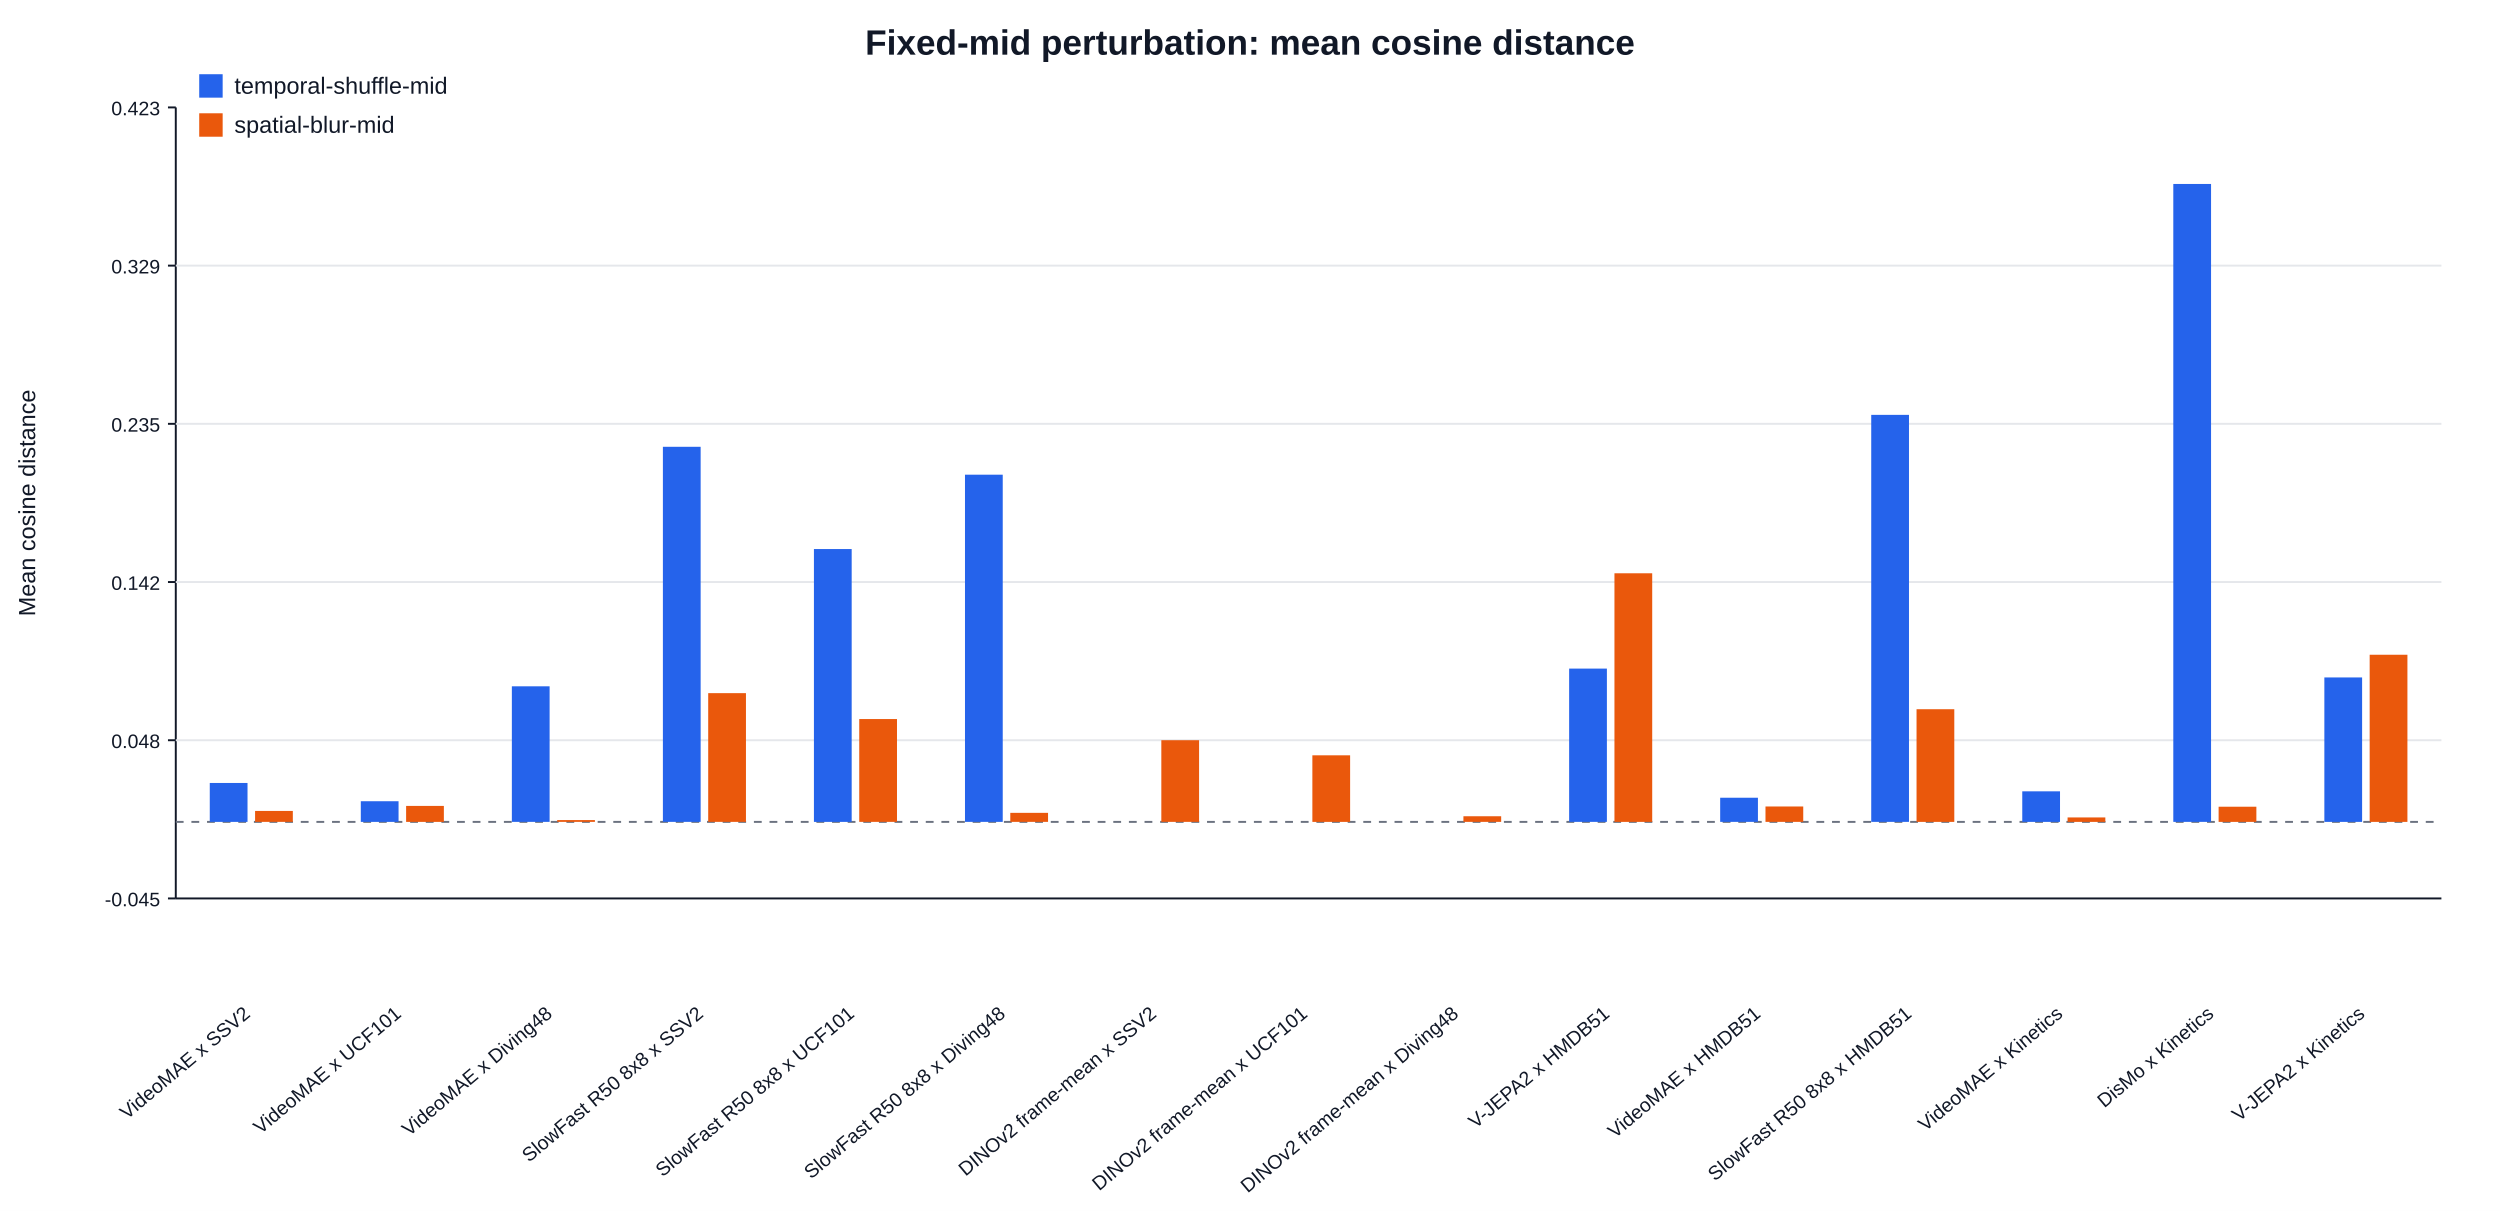
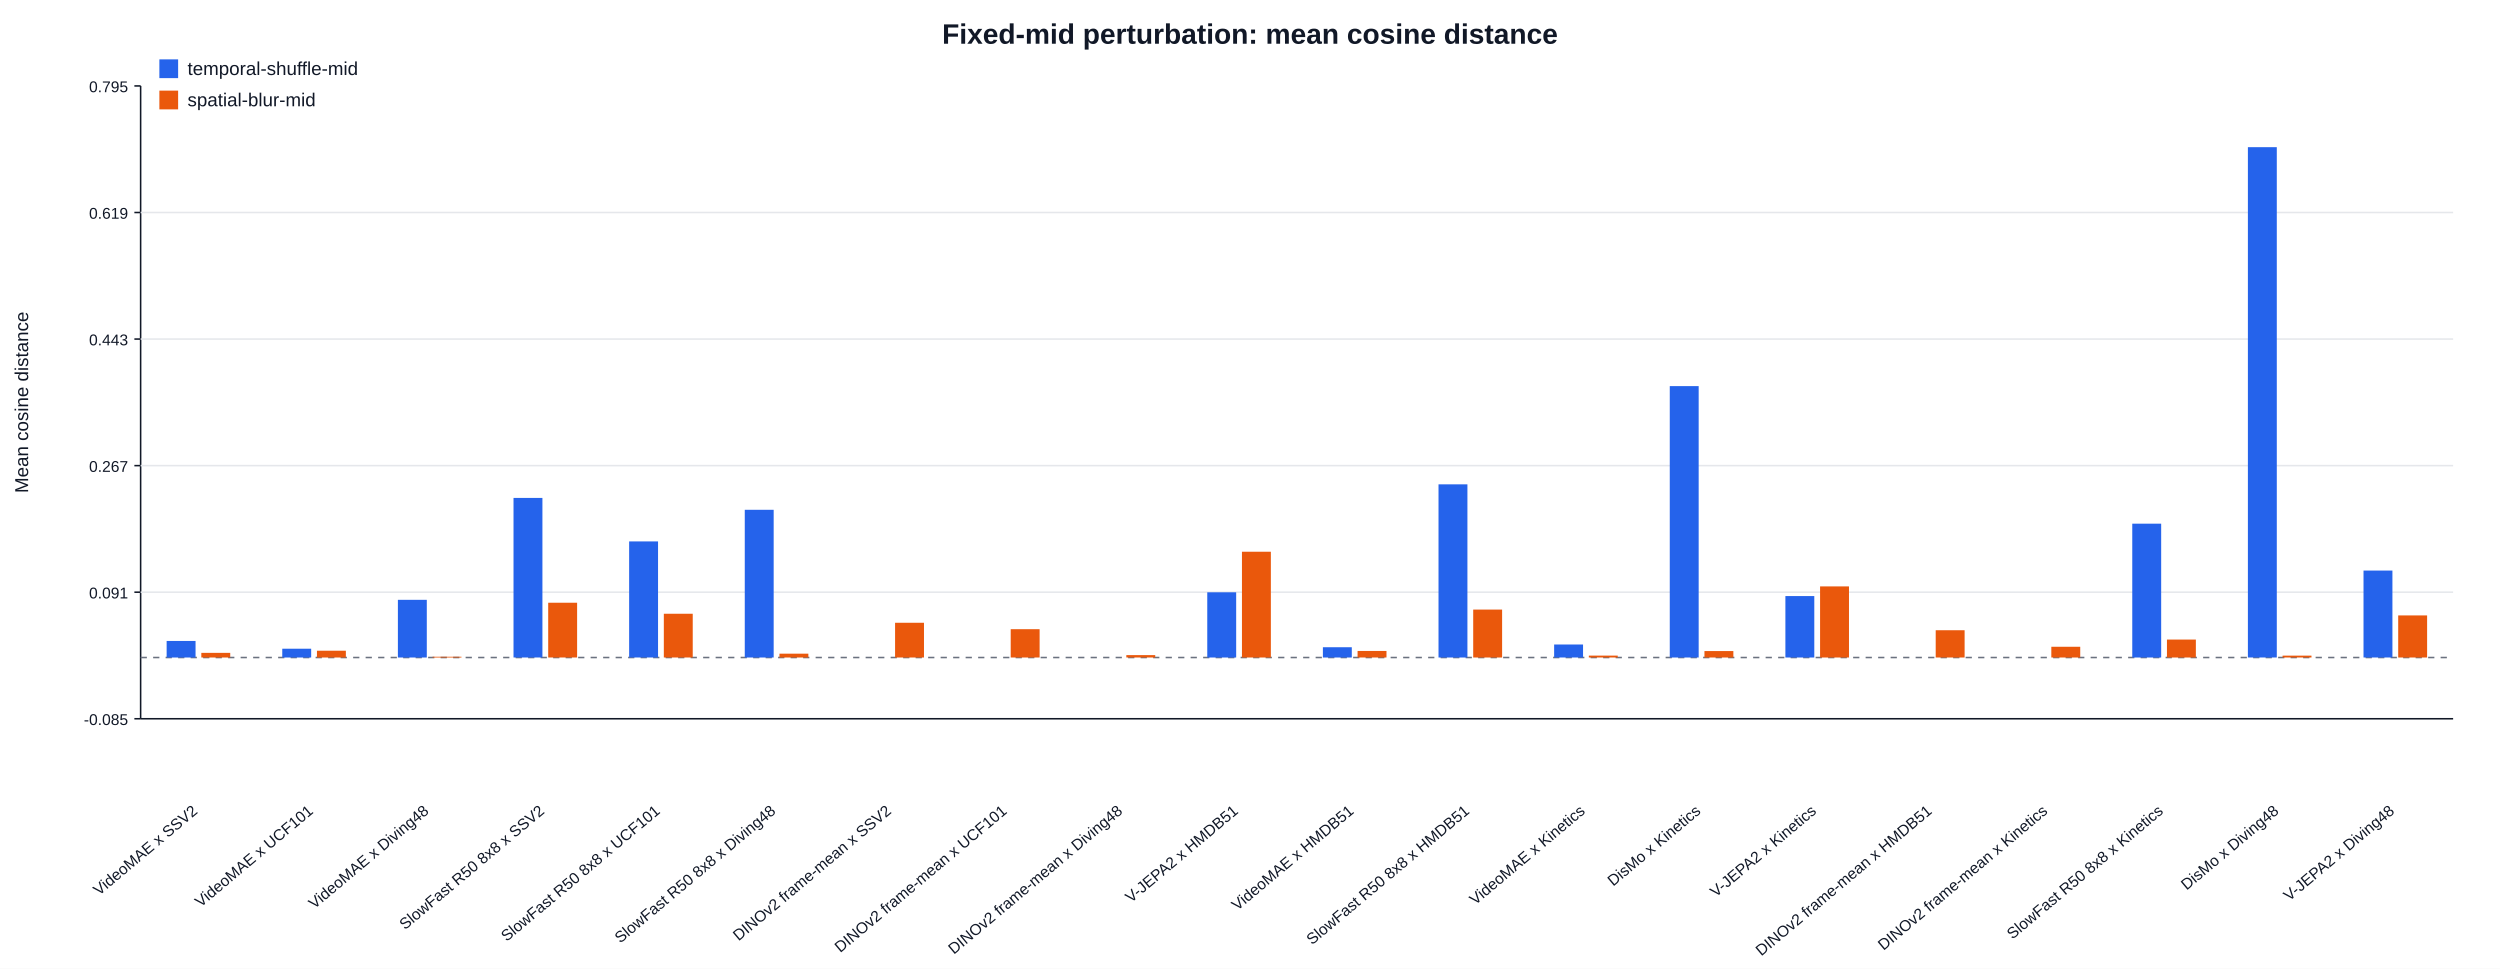
- <svg xmlns="http://www.w3.org/2000/svg" width="1280" height="620" viewBox="0 0 1280 620">
+ <svg xmlns="http://www.w3.org/2000/svg" width="1600" height="620" viewBox="0 0 1600 620">
  <rect width="100%" height="100%" fill="#ffffff" />
  <style>text { font-family: Arial, Helvetica, sans-serif; fill: #111827; }</style>
-   <text x="640.00" y="28.00" font-size="18" font-weight="700" text-anchor="middle">Fixed-mid perturbation: mean cosine distance</text>
+   <text x="800.00" y="28.00" font-size="18" font-weight="700" text-anchor="middle">Fixed-mid perturbation: mean cosine distance</text>
  <text x="18.00" y="257.50" font-size="12" font-weight="400" text-anchor="middle" transform="rotate(-90 18.00 257.50)">Mean cosine distance</text>
-   <line x1="90" y1="460" x2="1250" y2="460" stroke="#111827" stroke-width="1" />
+   <line x1="90" y1="460" x2="1570" y2="460" stroke="#111827" stroke-width="1" />
  <line x1="90" y1="55" x2="90" y2="460" stroke="#111827" stroke-width="1" />
  <line x1="86" y1="460.00" x2="90" y2="460.00" stroke="#111827" />
-   <text x="82.00" y="464.00" font-size="10" font-weight="400" text-anchor="end">-0.045</text>
+   <text x="82.00" y="464.00" font-size="10" font-weight="400" text-anchor="end">-0.085</text>
  <line x1="86" y1="379.00" x2="90" y2="379.00" stroke="#111827" />
-   <text x="82.00" y="383.00" font-size="10" font-weight="400" text-anchor="end">0.048</text>
-   <line x1="90" y1="379.00" x2="1250" y2="379.00" stroke="#e5e7eb" stroke-width="1" />
+   <text x="82.00" y="383.00" font-size="10" font-weight="400" text-anchor="end">0.091</text>
+   <line x1="90" y1="379.00" x2="1570" y2="379.00" stroke="#e5e7eb" stroke-width="1" />
  <line x1="86" y1="298.00" x2="90" y2="298.00" stroke="#111827" />
-   <text x="82.00" y="302.00" font-size="10" font-weight="400" text-anchor="end">0.142</text>
-   <line x1="90" y1="298.00" x2="1250" y2="298.00" stroke="#e5e7eb" stroke-width="1" />
+   <text x="82.00" y="302.00" font-size="10" font-weight="400" text-anchor="end">0.267</text>
+   <line x1="90" y1="298.00" x2="1570" y2="298.00" stroke="#e5e7eb" stroke-width="1" />
  <line x1="86" y1="217.00" x2="90" y2="217.00" stroke="#111827" />
-   <text x="82.00" y="221.00" font-size="10" font-weight="400" text-anchor="end">0.235</text>
-   <line x1="90" y1="217.00" x2="1250" y2="217.00" stroke="#e5e7eb" stroke-width="1" />
+   <text x="82.00" y="221.00" font-size="10" font-weight="400" text-anchor="end">0.443</text>
+   <line x1="90" y1="217.00" x2="1570" y2="217.00" stroke="#e5e7eb" stroke-width="1" />
  <line x1="86" y1="136.00" x2="90" y2="136.00" stroke="#111827" />
-   <text x="82.00" y="140.00" font-size="10" font-weight="400" text-anchor="end">0.329</text>
-   <line x1="90" y1="136.00" x2="1250" y2="136.00" stroke="#e5e7eb" stroke-width="1" />
+   <text x="82.00" y="140.00" font-size="10" font-weight="400" text-anchor="end">0.619</text>
+   <line x1="90" y1="136.00" x2="1570" y2="136.00" stroke="#e5e7eb" stroke-width="1" />
  <line x1="86" y1="55.00" x2="90" y2="55.00" stroke="#111827" />
-   <text x="82.00" y="59.00" font-size="10" font-weight="400" text-anchor="end">0.423</text>
-   <line x1="90" y1="420.81" x2="1250" y2="420.81" stroke="#6b7280" stroke-dasharray="4 4" />
-   <rect x="107.40" y="400.88" width="19.33" height="19.93" fill="#2563eb" />
-   <rect x="130.60" y="415.20" width="19.33" height="5.60" fill="#ea580c" />
-   <text x="128.67" y="520.00" font-size="10" font-weight="400" text-anchor="end" transform="rotate(-40 128.67 520.00)">VideoMAE x SSV2</text>
-   <rect x="184.73" y="410.23" width="19.33" height="10.58" fill="#2563eb" />
-   <rect x="207.93" y="412.63" width="19.33" height="8.18" fill="#ea580c" />
-   <text x="206.00" y="520.00" font-size="10" font-weight="400" text-anchor="end" transform="rotate(-40 206.00 520.00)">VideoMAE x UCF101</text>
-   <rect x="262.07" y="351.39" width="19.33" height="69.41" fill="#2563eb" />
-   <rect x="285.27" y="419.88" width="19.33" height="0.92" fill="#ea580c" />
-   <text x="283.33" y="520.00" font-size="10" font-weight="400" text-anchor="end" transform="rotate(-40 283.33 520.00)">VideoMAE x Diving48</text>
-   <rect x="339.40" y="228.76" width="19.33" height="192.04" fill="#2563eb" />
-   <rect x="362.60" y="354.89" width="19.33" height="65.91" fill="#ea580c" />
-   <text x="360.67" y="520.00" font-size="10" font-weight="400" text-anchor="end" transform="rotate(-40 360.67 520.00)">SlowFast R50 8x8 x SSV2</text>
-   <rect x="416.73" y="281.11" width="19.33" height="139.70" fill="#2563eb" />
-   <rect x="439.93" y="368.15" width="19.33" height="52.65" fill="#ea580c" />
-   <text x="438.00" y="520.00" font-size="10" font-weight="400" text-anchor="end" transform="rotate(-40 438.00 520.00)">SlowFast R50 8x8 x UCF101</text>
-   <rect x="494.07" y="243.04" width="19.33" height="177.76" fill="#2563eb" />
-   <rect x="517.27" y="416.18" width="19.33" height="4.62" fill="#ea580c" />
-   <text x="515.33" y="520.00" font-size="10" font-weight="400" text-anchor="end" transform="rotate(-40 515.33 520.00)">SlowFast R50 8x8 x Diving48</text>
-   <rect x="571.40" y="420.81" width="19.33" height="0.00" fill="#2563eb" />
-   <rect x="594.60" y="378.99" width="19.33" height="41.81" fill="#ea580c" />
-   <text x="592.67" y="520.00" font-size="10" font-weight="400" text-anchor="end" transform="rotate(-40 592.67 520.00)">DINOv2 frame-mean x SSV2</text>
-   <rect x="648.73" y="420.81" width="19.33" height="0.00" fill="#2563eb" />
-   <rect x="671.93" y="386.72" width="19.33" height="34.09" fill="#ea580c" />
-   <text x="670.00" y="520.00" font-size="10" font-weight="400" text-anchor="end" transform="rotate(-40 670.00 520.00)">DINOv2 frame-mean x UCF101</text>
-   <rect x="726.07" y="420.81" width="19.33" height="0.00" fill="#2563eb" />
-   <rect x="749.27" y="417.92" width="19.33" height="2.88" fill="#ea580c" />
-   <text x="747.33" y="520.00" font-size="10" font-weight="400" text-anchor="end" transform="rotate(-40 747.33 520.00)">DINOv2 frame-mean x Diving48</text>
-   <rect x="803.40" y="342.32" width="19.33" height="78.48" fill="#2563eb" />
-   <rect x="826.60" y="293.52" width="19.33" height="127.29" fill="#ea580c" />
-   <text x="824.67" y="520.00" font-size="10" font-weight="400" text-anchor="end" transform="rotate(-40 824.67 520.00)">V-JEPA2 x HMDB51</text>
-   <rect x="880.73" y="408.44" width="19.33" height="12.36" fill="#2563eb" />
-   <rect x="903.93" y="412.92" width="19.33" height="7.88" fill="#ea580c" />
-   <text x="902.00" y="520.00" font-size="10" font-weight="400" text-anchor="end" transform="rotate(-40 902.00 520.00)">VideoMAE x HMDB51</text>
-   <rect x="958.07" y="212.41" width="19.33" height="208.39" fill="#2563eb" />
-   <rect x="981.27" y="363.12" width="19.33" height="57.69" fill="#ea580c" />
-   <text x="979.33" y="520.00" font-size="10" font-weight="400" text-anchor="end" transform="rotate(-40 979.33 520.00)">SlowFast R50 8x8 x HMDB51</text>
-   <rect x="1035.40" y="405.16" width="19.33" height="15.65" fill="#2563eb" />
-   <rect x="1058.60" y="418.53" width="19.33" height="2.28" fill="#ea580c" />
-   <text x="1056.67" y="520.00" font-size="10" font-weight="400" text-anchor="end" transform="rotate(-40 1056.67 520.00)">VideoMAE x Kinetics</text>
-   <rect x="1112.73" y="94.19" width="19.33" height="326.61" fill="#2563eb" />
-   <rect x="1135.93" y="413.04" width="19.33" height="7.77" fill="#ea580c" />
-   <text x="1134.00" y="520.00" font-size="10" font-weight="400" text-anchor="end" transform="rotate(-40 1134.00 520.00)">DisMo x Kinetics</text>
-   <rect x="1190.07" y="346.85" width="19.33" height="73.96" fill="#2563eb" />
-   <rect x="1213.27" y="335.23" width="19.33" height="85.58" fill="#ea580c" />
-   <text x="1211.33" y="520.00" font-size="10" font-weight="400" text-anchor="end" transform="rotate(-40 1211.33 520.00)">V-JEPA2 x Kinetics</text>
+   <text x="82.00" y="59.00" font-size="10" font-weight="400" text-anchor="end">0.795</text>
+   <line x1="90" y1="420.81" x2="1570" y2="420.81" stroke="#6b7280" stroke-dasharray="4 4" />
+   <rect x="106.65" y="410.21" width="18.50" height="10.60" fill="#2563eb" />
+   <rect x="128.85" y="417.83" width="18.50" height="2.98" fill="#ea580c" />
+   <text x="127.00" y="520.00" font-size="10" font-weight="400" text-anchor="end" transform="rotate(-40 127.00 520.00)">VideoMAE x SSV2</text>
+   <rect x="180.65" y="415.18" width="18.50" height="5.63" fill="#2563eb" />
+   <rect x="202.85" y="416.46" width="18.50" height="4.35" fill="#ea580c" />
+   <text x="201.00" y="520.00" font-size="10" font-weight="400" text-anchor="end" transform="rotate(-40 201.00 520.00)">VideoMAE x UCF101</text>
+   <rect x="254.65" y="383.89" width="18.50" height="36.92" fill="#2563eb" />
+   <rect x="276.85" y="420.32" width="18.50" height="0.49" fill="#ea580c" />
+   <text x="275.00" y="520.00" font-size="10" font-weight="400" text-anchor="end" transform="rotate(-40 275.00 520.00)">VideoMAE x Diving48</text>
+   <rect x="328.65" y="318.67" width="18.50" height="102.13" fill="#2563eb" />
+   <rect x="350.85" y="385.75" width="18.50" height="35.05" fill="#ea580c" />
+   <text x="349.00" y="520.00" font-size="10" font-weight="400" text-anchor="end" transform="rotate(-40 349.00 520.00)">SlowFast R50 8x8 x SSV2</text>
+   <rect x="402.65" y="346.51" width="18.50" height="74.29" fill="#2563eb" />
+   <rect x="424.85" y="392.80" width="18.50" height="28.00" fill="#ea580c" />
+   <text x="423.00" y="520.00" font-size="10" font-weight="400" text-anchor="end" transform="rotate(-40 423.00 520.00)">SlowFast R50 8x8 x UCF101</text>
+   <rect x="476.65" y="326.27" width="18.50" height="94.54" fill="#2563eb" />
+   <rect x="498.85" y="418.35" width="18.50" height="2.46" fill="#ea580c" />
+   <text x="497.00" y="520.00" font-size="10" font-weight="400" text-anchor="end" transform="rotate(-40 497.00 520.00)">SlowFast R50 8x8 x Diving48</text>
+   <rect x="550.65" y="420.81" width="18.50" height="0.00" fill="#2563eb" />
+   <rect x="572.85" y="398.57" width="18.50" height="22.24" fill="#ea580c" />
+   <text x="571.00" y="520.00" font-size="10" font-weight="400" text-anchor="end" transform="rotate(-40 571.00 520.00)">DINOv2 frame-mean x SSV2</text>
+   <rect x="624.65" y="420.81" width="18.50" height="0.00" fill="#2563eb" />
+   <rect x="646.85" y="402.68" width="18.50" height="18.13" fill="#ea580c" />
+   <text x="645.00" y="520.00" font-size="10" font-weight="400" text-anchor="end" transform="rotate(-40 645.00 520.00)">DINOv2 frame-mean x UCF101</text>
+   <rect x="698.65" y="420.81" width="18.50" height="0.00" fill="#2563eb" />
+   <rect x="720.85" y="419.27" width="18.50" height="1.53" fill="#ea580c" />
+   <text x="719.00" y="520.00" font-size="10" font-weight="400" text-anchor="end" transform="rotate(-40 719.00 520.00)">DINOv2 frame-mean x Diving48</text>
+   <rect x="772.65" y="379.07" width="18.50" height="41.74" fill="#2563eb" />
+   <rect x="794.85" y="353.11" width="18.50" height="67.70" fill="#ea580c" />
+   <text x="793.00" y="520.00" font-size="10" font-weight="400" text-anchor="end" transform="rotate(-40 793.00 520.00)">V-JEPA2 x HMDB51</text>
+   <rect x="846.65" y="414.23" width="18.50" height="6.58" fill="#2563eb" />
+   <rect x="868.85" y="416.61" width="18.50" height="4.19" fill="#ea580c" />
+   <text x="867.00" y="520.00" font-size="10" font-weight="400" text-anchor="end" transform="rotate(-40 867.00 520.00)">VideoMAE x HMDB51</text>
+   <rect x="920.65" y="309.98" width="18.50" height="110.83" fill="#2563eb" />
+   <rect x="942.85" y="390.13" width="18.50" height="30.68" fill="#ea580c" />
+   <text x="941.00" y="520.00" font-size="10" font-weight="400" text-anchor="end" transform="rotate(-40 941.00 520.00)">SlowFast R50 8x8 x HMDB51</text>
+   <rect x="994.65" y="412.48" width="18.50" height="8.32" fill="#2563eb" />
+   <rect x="1016.85" y="419.59" width="18.50" height="1.21" fill="#ea580c" />
+   <text x="1015.00" y="520.00" font-size="10" font-weight="400" text-anchor="end" transform="rotate(-40 1015.00 520.00)">VideoMAE x Kinetics</text>
+   <rect x="1068.65" y="247.11" width="18.50" height="173.70" fill="#2563eb" />
+   <rect x="1090.85" y="416.68" width="18.50" height="4.13" fill="#ea580c" />
+   <text x="1089.00" y="520.00" font-size="10" font-weight="400" text-anchor="end" transform="rotate(-40 1089.00 520.00)">DisMo x Kinetics</text>
+   <rect x="1142.65" y="381.48" width="18.50" height="39.33" fill="#2563eb" />
+   <rect x="1164.85" y="375.30" width="18.50" height="45.51" fill="#ea580c" />
+   <text x="1163.00" y="520.00" font-size="10" font-weight="400" text-anchor="end" transform="rotate(-40 1163.00 520.00)">V-JEPA2 x Kinetics</text>
+   <rect x="1216.65" y="420.81" width="18.50" height="0.00" fill="#2563eb" />
+   <rect x="1238.85" y="403.35" width="18.50" height="17.46" fill="#ea580c" />
+   <text x="1237.00" y="520.00" font-size="10" font-weight="400" text-anchor="end" transform="rotate(-40 1237.00 520.00)">DINOv2 frame-mean x HMDB51</text>
+   <rect x="1290.65" y="420.81" width="18.50" height="0.00" fill="#2563eb" />
+   <rect x="1312.85" y="413.93" width="18.50" height="6.88" fill="#ea580c" />
+   <text x="1311.00" y="520.00" font-size="10" font-weight="400" text-anchor="end" transform="rotate(-40 1311.00 520.00)">DINOv2 frame-mean x Kinetics</text>
+   <rect x="1364.65" y="335.15" width="18.50" height="85.66" fill="#2563eb" />
+   <rect x="1386.85" y="409.32" width="18.50" height="11.49" fill="#ea580c" />
+   <text x="1385.00" y="520.00" font-size="10" font-weight="400" text-anchor="end" transform="rotate(-40 1385.00 520.00)">SlowFast R50 8x8 x Kinetics</text>
+   <rect x="1438.65" y="94.19" width="18.50" height="326.61" fill="#2563eb" />
+   <rect x="1460.85" y="419.61" width="18.50" height="1.19" fill="#ea580c" />
+   <text x="1459.00" y="520.00" font-size="10" font-weight="400" text-anchor="end" transform="rotate(-40 1459.00 520.00)">DisMo x Diving48</text>
+   <rect x="1512.65" y="365.16" width="18.50" height="55.64" fill="#2563eb" />
+   <rect x="1534.85" y="393.87" width="18.50" height="26.94" fill="#ea580c" />
+   <text x="1533.00" y="520.00" font-size="10" font-weight="400" text-anchor="end" transform="rotate(-40 1533.00 520.00)">V-JEPA2 x Diving48</text>
  <rect x="102" y="38" width="12" height="12" fill="#2563eb" />
  <text x="120.00" y="48.00" font-size="12" font-weight="400" text-anchor="start">temporal-shuffle-mid</text>
  <rect x="102" y="58" width="12" height="12" fill="#ea580c" />
  <text x="120.00" y="68.00" font-size="12" font-weight="400" text-anchor="start">spatial-blur-mid</text>
</svg>
